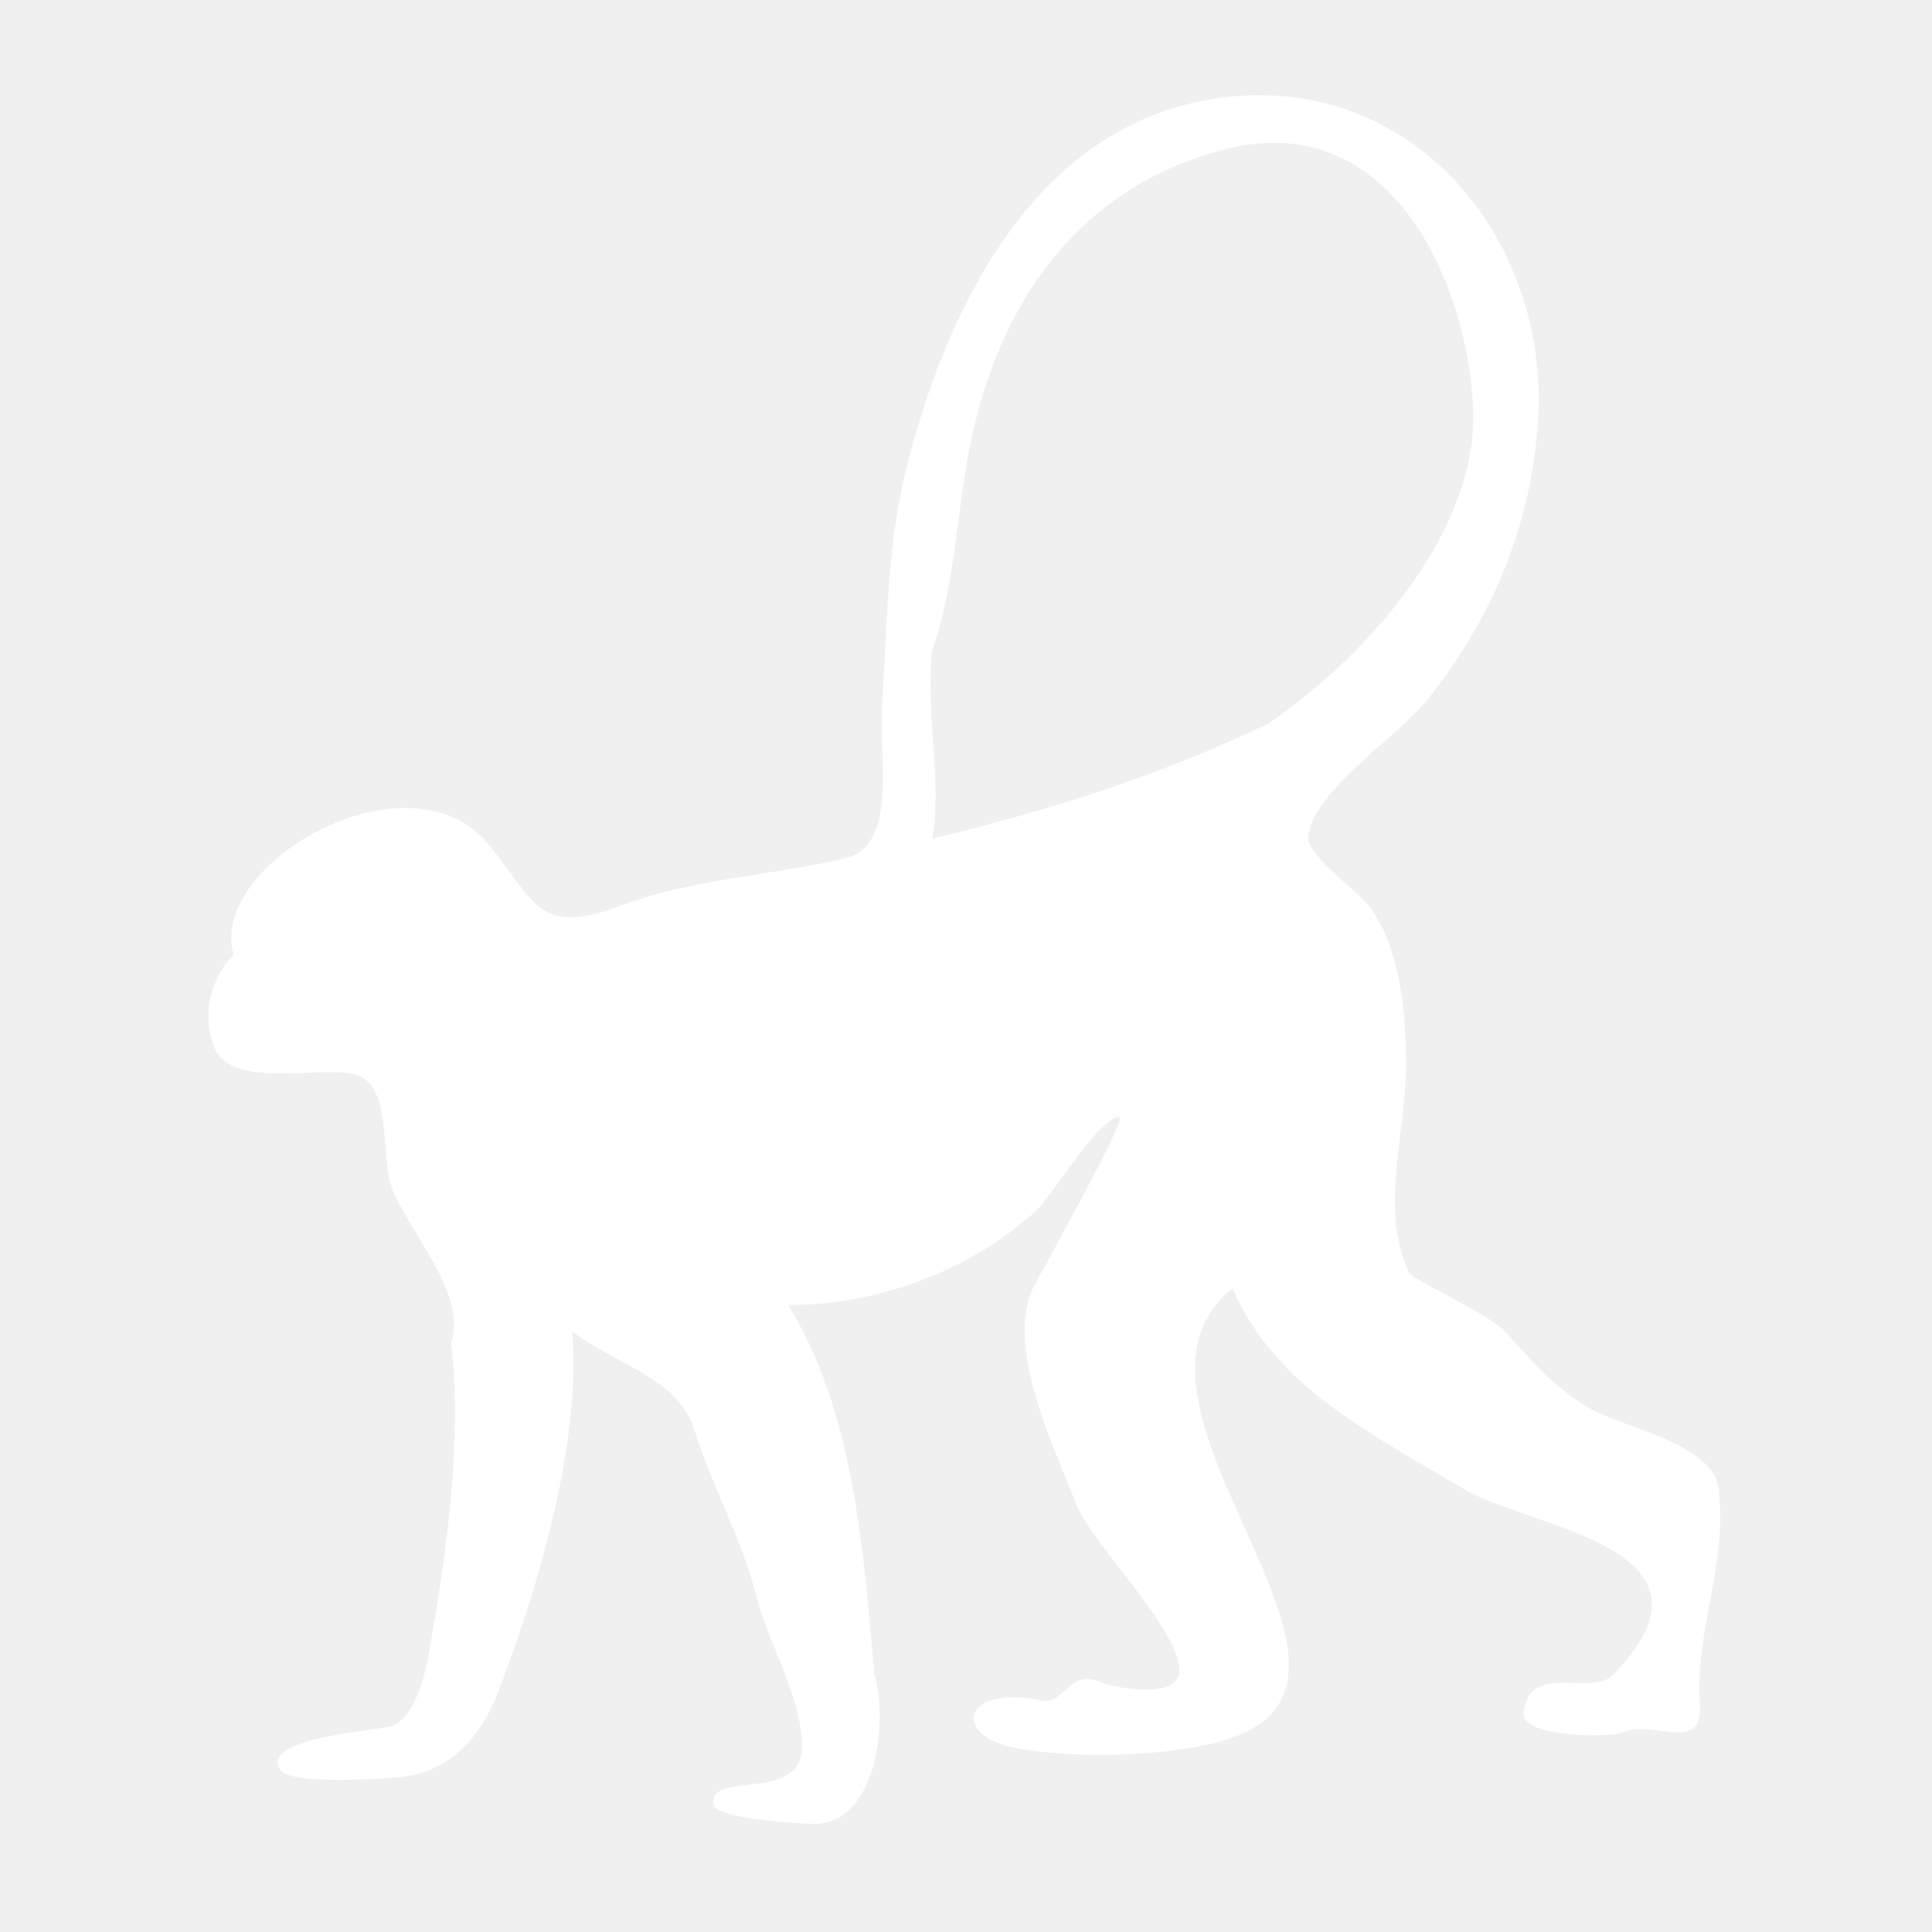
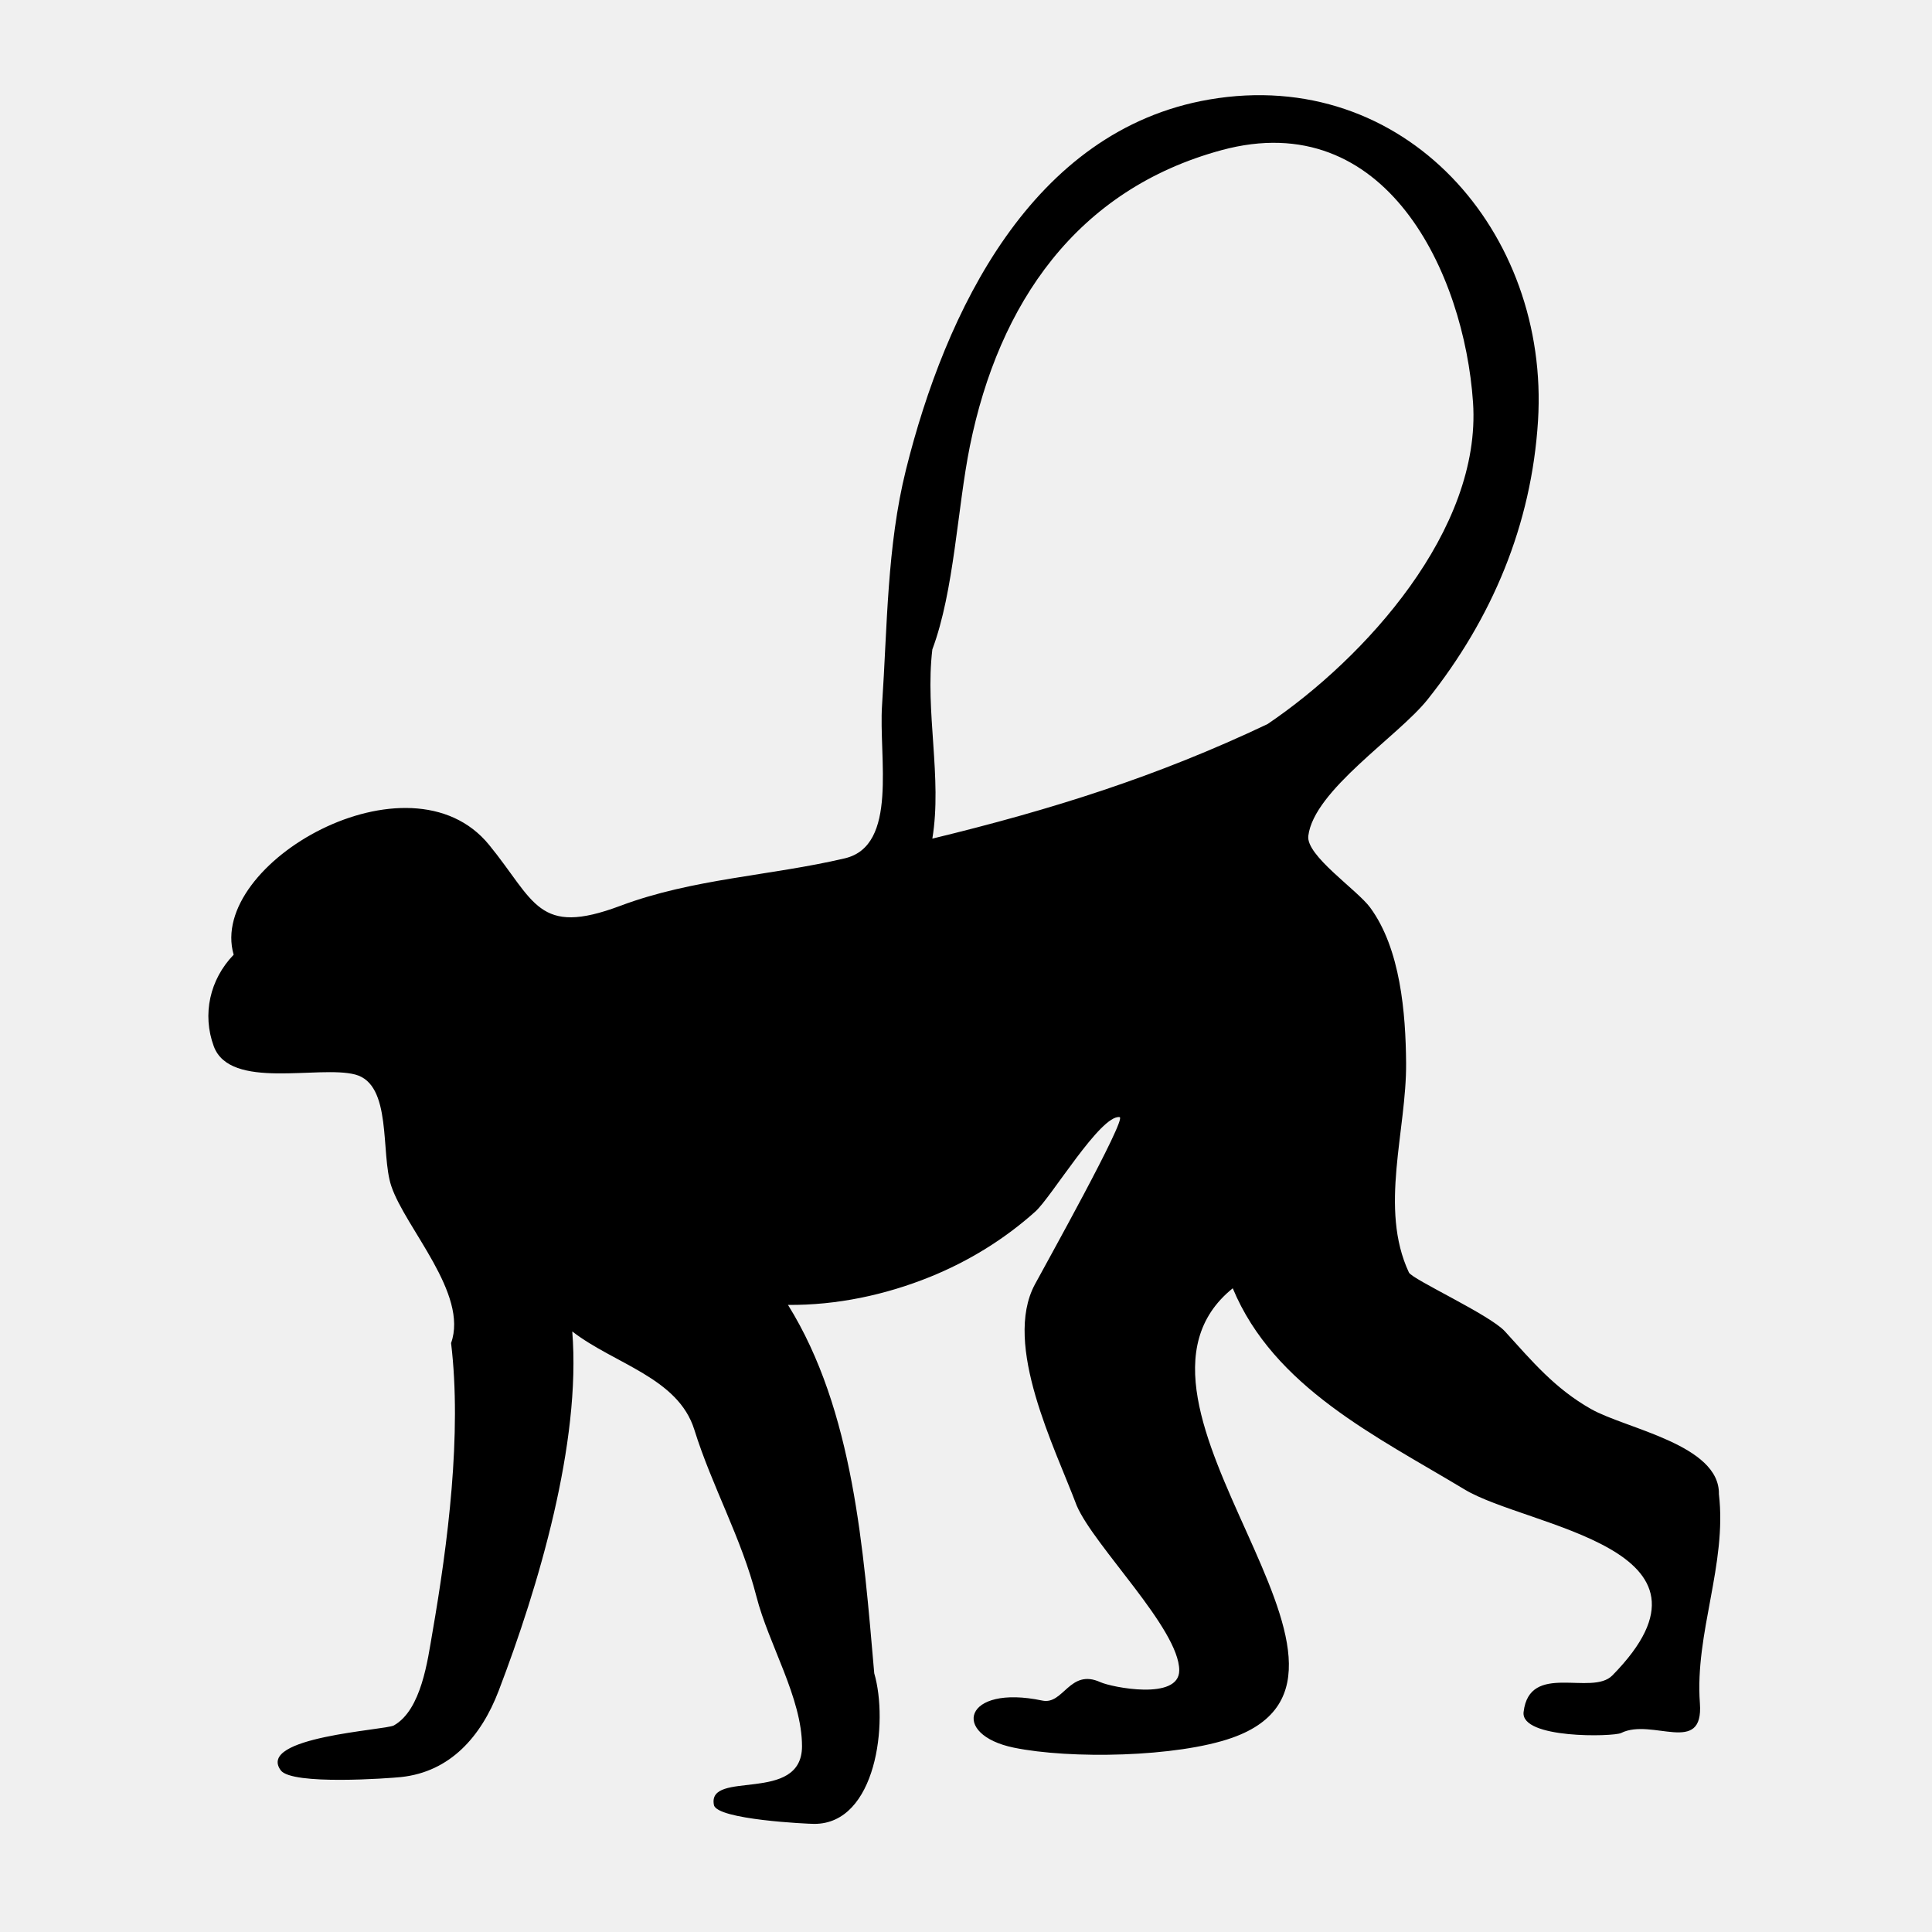
<svg xmlns="http://www.w3.org/2000/svg" width="512pt" height="512pt" version="1.1" viewBox="0 0 512 512">
-   <path d="m455.53 395.96c0.242-13.121-24.652-17.316-33.895-22.555-9.617-5.449-15.602-12.652-22.82-20.586-3.992-4.387-24.59-13.781-25.438-15.594-7.957-16.988-0.594-37.648-0.746-55.551-0.109-13.148-1.48-30.219-9.523-41.164-3.457-4.707-17.02-13.754-16.395-18.977 1.449-12.094 23.824-26.395 31.59-36.133 17.141-21.516 27.562-46.34 29.285-73.852 3.125-49.988-35.309-94.078-87.121-85.176-47.109 8.102-69.98 56.344-80.383 98.129-5.047 20.281-4.93 41.555-6.328 62.32-0.941 13.938 4.363 37.305-9.887 40.652-19.812 4.652-40.172 5.34-59.465 12.574-21.953 8.234-22.59-1.223-34.805-16.168-21.062-25.77-74.68 4.961-67.676 29.133-6.34 6.555-8.387 15.816-5.269 24.266 4.32 11.695 27.852 4.957 37.465 7.481 9.922 2.609 6.668 20.895 9.574 29.547 3.762 11.211 20.52 28.539 15.848 41.617 2.898 24.043-0.855 53.188-4.965 76.848-1.23 7.086-2.879 20.355-10.199 24.488-2.231 1.258-36.48 3.016-29.977 11.895 2.945 4.019 28.805 2.109 31.887 1.785 13.016-1.387 21.227-10.738 25.855-22.836 10.566-27.629 21.887-65.762 19.512-95.254 11.219 8.668 28.047 12.246 32.352 26.039 4.727 15.141 12.484 28.66 16.473 44.266 3.227 12.625 12.062 26.828 12.062 39.613 0 15.418-25.211 6.086-23.344 15.574 0.762 3.891 24.887 5.008 26.605 5.008 16.461 0 19.672-26.945 15.883-39.906-2.863-32.707-5.441-69.652-22.859-97.629 12.852 0.113 25.789-2.625 37.68-7.438 10.195-4.133 19.676-9.953 27.867-17.301 4.266-3.824 17.324-25.75 22.344-25.027 2 0.293-19.984 39.707-22.477 44.363-8.551 15.988 5.34 43.254 11.105 58.605 4.617 10.754 27.168 32.68 27.168 43.648-0.004 8.094-17.957 4.469-20.895 3.129-8.16-3.711-9.742 6.066-15.387 4.879-20.91-4.398-24.34 9.012-7.566 12.473 14.91 3.07 43.203 2.555 57.852-2.609 48.07-16.957-37.773-88.547 0.176-119.13 10.906 26.254 38.168 39.297 61.449 53.324 16.66 10.047 72.59 15.281 39.152 49.273-5.488 5.582-21.961-3.688-23.527 9.707-0.836 7.156 23.777 6.559 25.832 5.559 8.219-4.117 21.926 6.168 20.891-7.894-1.383-18.555 7.227-36.836 5.039-55.418zm-393.09-141.38 0.02 0.055zm273.46-62.684c-29.316 13.91-57.176 22.668-88.82 30.348 2.656-16.066-1.973-33.613 0-50.137 5.805-15.543 6.621-37.422 9.953-53.895 7.656-37.785 28.273-68.004 66.688-78.418 43.621-11.828 64.328 32.648 66.648 66.871 2.273 33.746-28.633 67.766-54.469 85.23z" fill="#fff" />
+   <path d="m455.53 395.96c0.242-13.121-24.652-17.316-33.895-22.555-9.617-5.449-15.602-12.652-22.82-20.586-3.992-4.387-24.59-13.781-25.438-15.594-7.957-16.988-0.594-37.648-0.746-55.551-0.109-13.148-1.48-30.219-9.523-41.164-3.457-4.707-17.02-13.754-16.395-18.977 1.449-12.094 23.824-26.395 31.59-36.133 17.141-21.516 27.562-46.34 29.285-73.852 3.125-49.988-35.309-94.078-87.121-85.176-47.109 8.102-69.98 56.344-80.383 98.129-5.047 20.281-4.93 41.555-6.328 62.32-0.941 13.938 4.363 37.305-9.887 40.652-19.812 4.652-40.172 5.34-59.465 12.574-21.953 8.234-22.59-1.223-34.805-16.168-21.062-25.77-74.68 4.961-67.676 29.133-6.34 6.555-8.387 15.816-5.269 24.266 4.32 11.695 27.852 4.957 37.465 7.481 9.922 2.609 6.668 20.895 9.574 29.547 3.762 11.211 20.52 28.539 15.848 41.617 2.898 24.043-0.855 53.188-4.965 76.848-1.23 7.086-2.879 20.355-10.199 24.488-2.231 1.258-36.48 3.016-29.977 11.895 2.945 4.019 28.805 2.109 31.887 1.785 13.016-1.387 21.227-10.738 25.855-22.836 10.566-27.629 21.887-65.762 19.512-95.254 11.219 8.668 28.047 12.246 32.352 26.039 4.727 15.141 12.484 28.66 16.473 44.266 3.227 12.625 12.062 26.828 12.062 39.613 0 15.418-25.211 6.086-23.344 15.574 0.762 3.891 24.887 5.008 26.605 5.008 16.461 0 19.672-26.945 15.883-39.906-2.863-32.707-5.441-69.652-22.859-97.629 12.852 0.113 25.789-2.625 37.68-7.438 10.195-4.133 19.676-9.953 27.867-17.301 4.266-3.824 17.324-25.75 22.344-25.027 2 0.293-19.984 39.707-22.477 44.363-8.551 15.988 5.34 43.254 11.105 58.605 4.617 10.754 27.168 32.68 27.168 43.648-0.004 8.094-17.957 4.469-20.895 3.129-8.16-3.711-9.742 6.066-15.387 4.879-20.91-4.398-24.34 9.012-7.566 12.473 14.91 3.07 43.203 2.555 57.852-2.609 48.07-16.957-37.773-88.547 0.176-119.13 10.906 26.254 38.168 39.297 61.449 53.324 16.66 10.047 72.59 15.281 39.152 49.273-5.488 5.582-21.961-3.688-23.527 9.707-0.836 7.156 23.777 6.559 25.832 5.559 8.219-4.117 21.926 6.168 20.891-7.894-1.383-18.555 7.227-36.836 5.039-55.418zm-393.09-141.38 0.02 0.055zm273.46-62.684c-29.316 13.91-57.176 22.668-88.82 30.348 2.656-16.066-1.973-33.613 0-50.137 5.805-15.543 6.621-37.422 9.953-53.895 7.656-37.785 28.273-68.004 66.688-78.418 43.621-11.828 64.328 32.648 66.648 66.871 2.273 33.746-28.633 67.766-54.469 85.23z" fill="currentColor" />
</svg>
